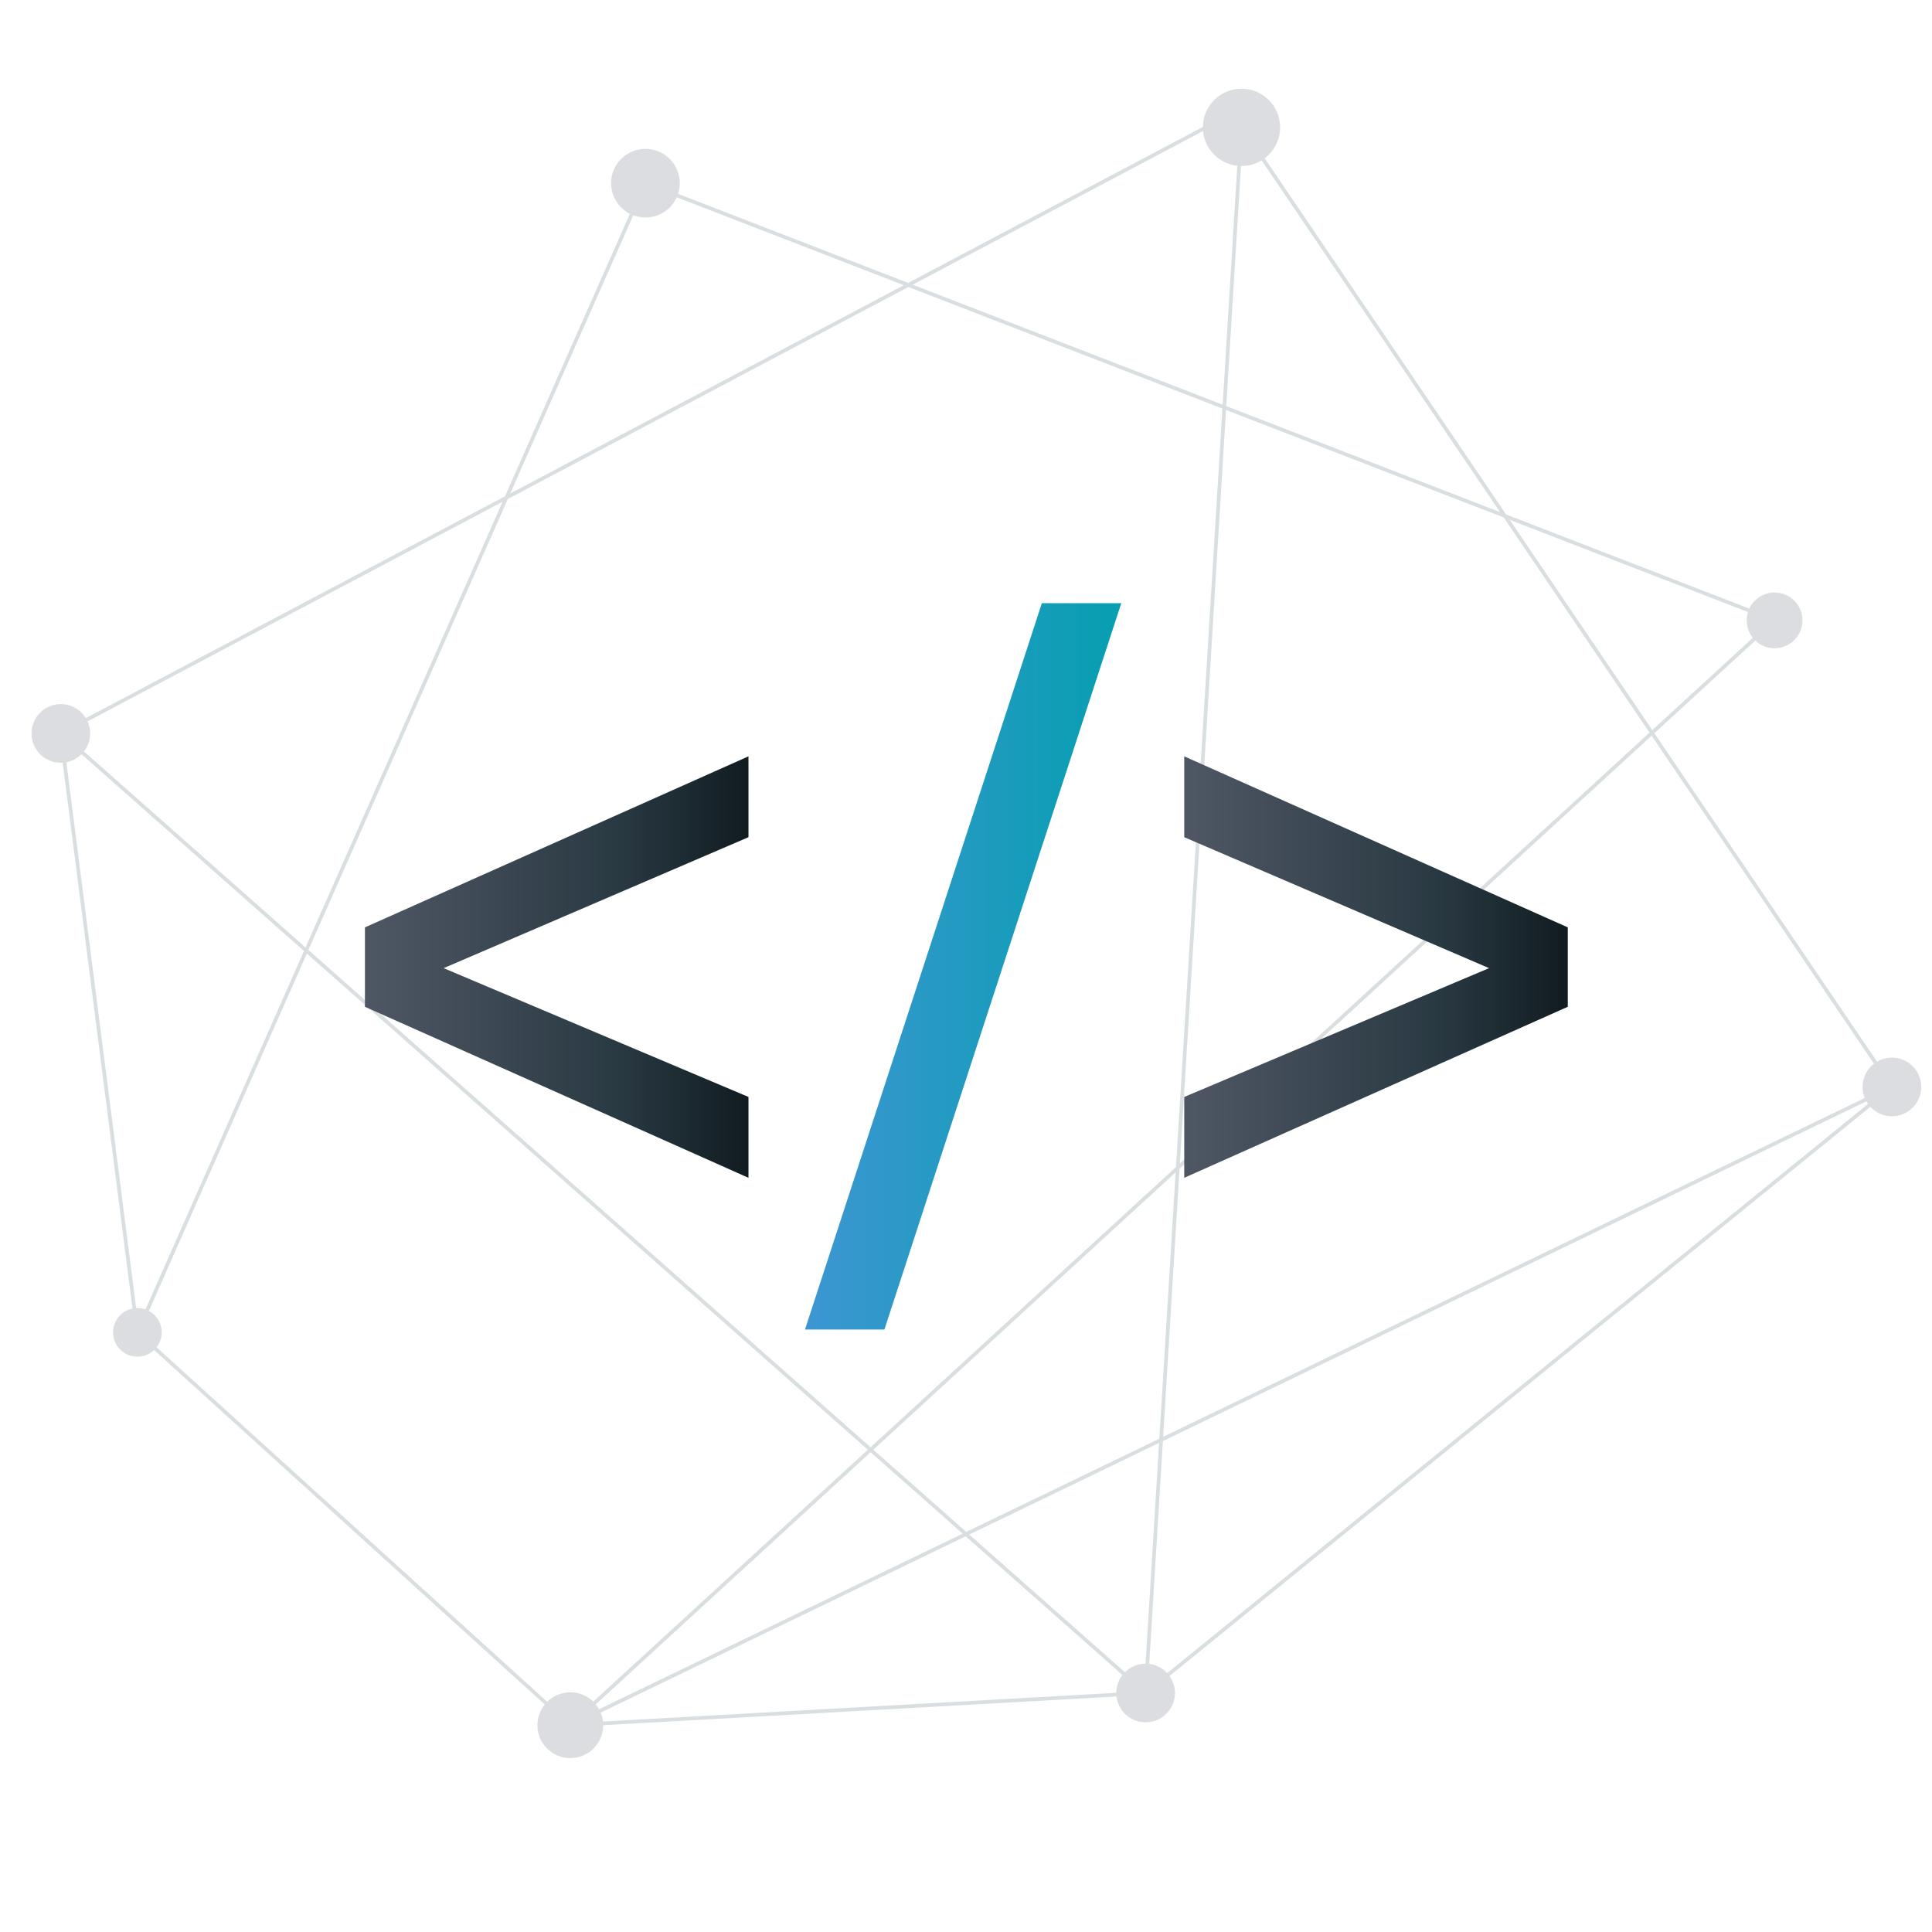
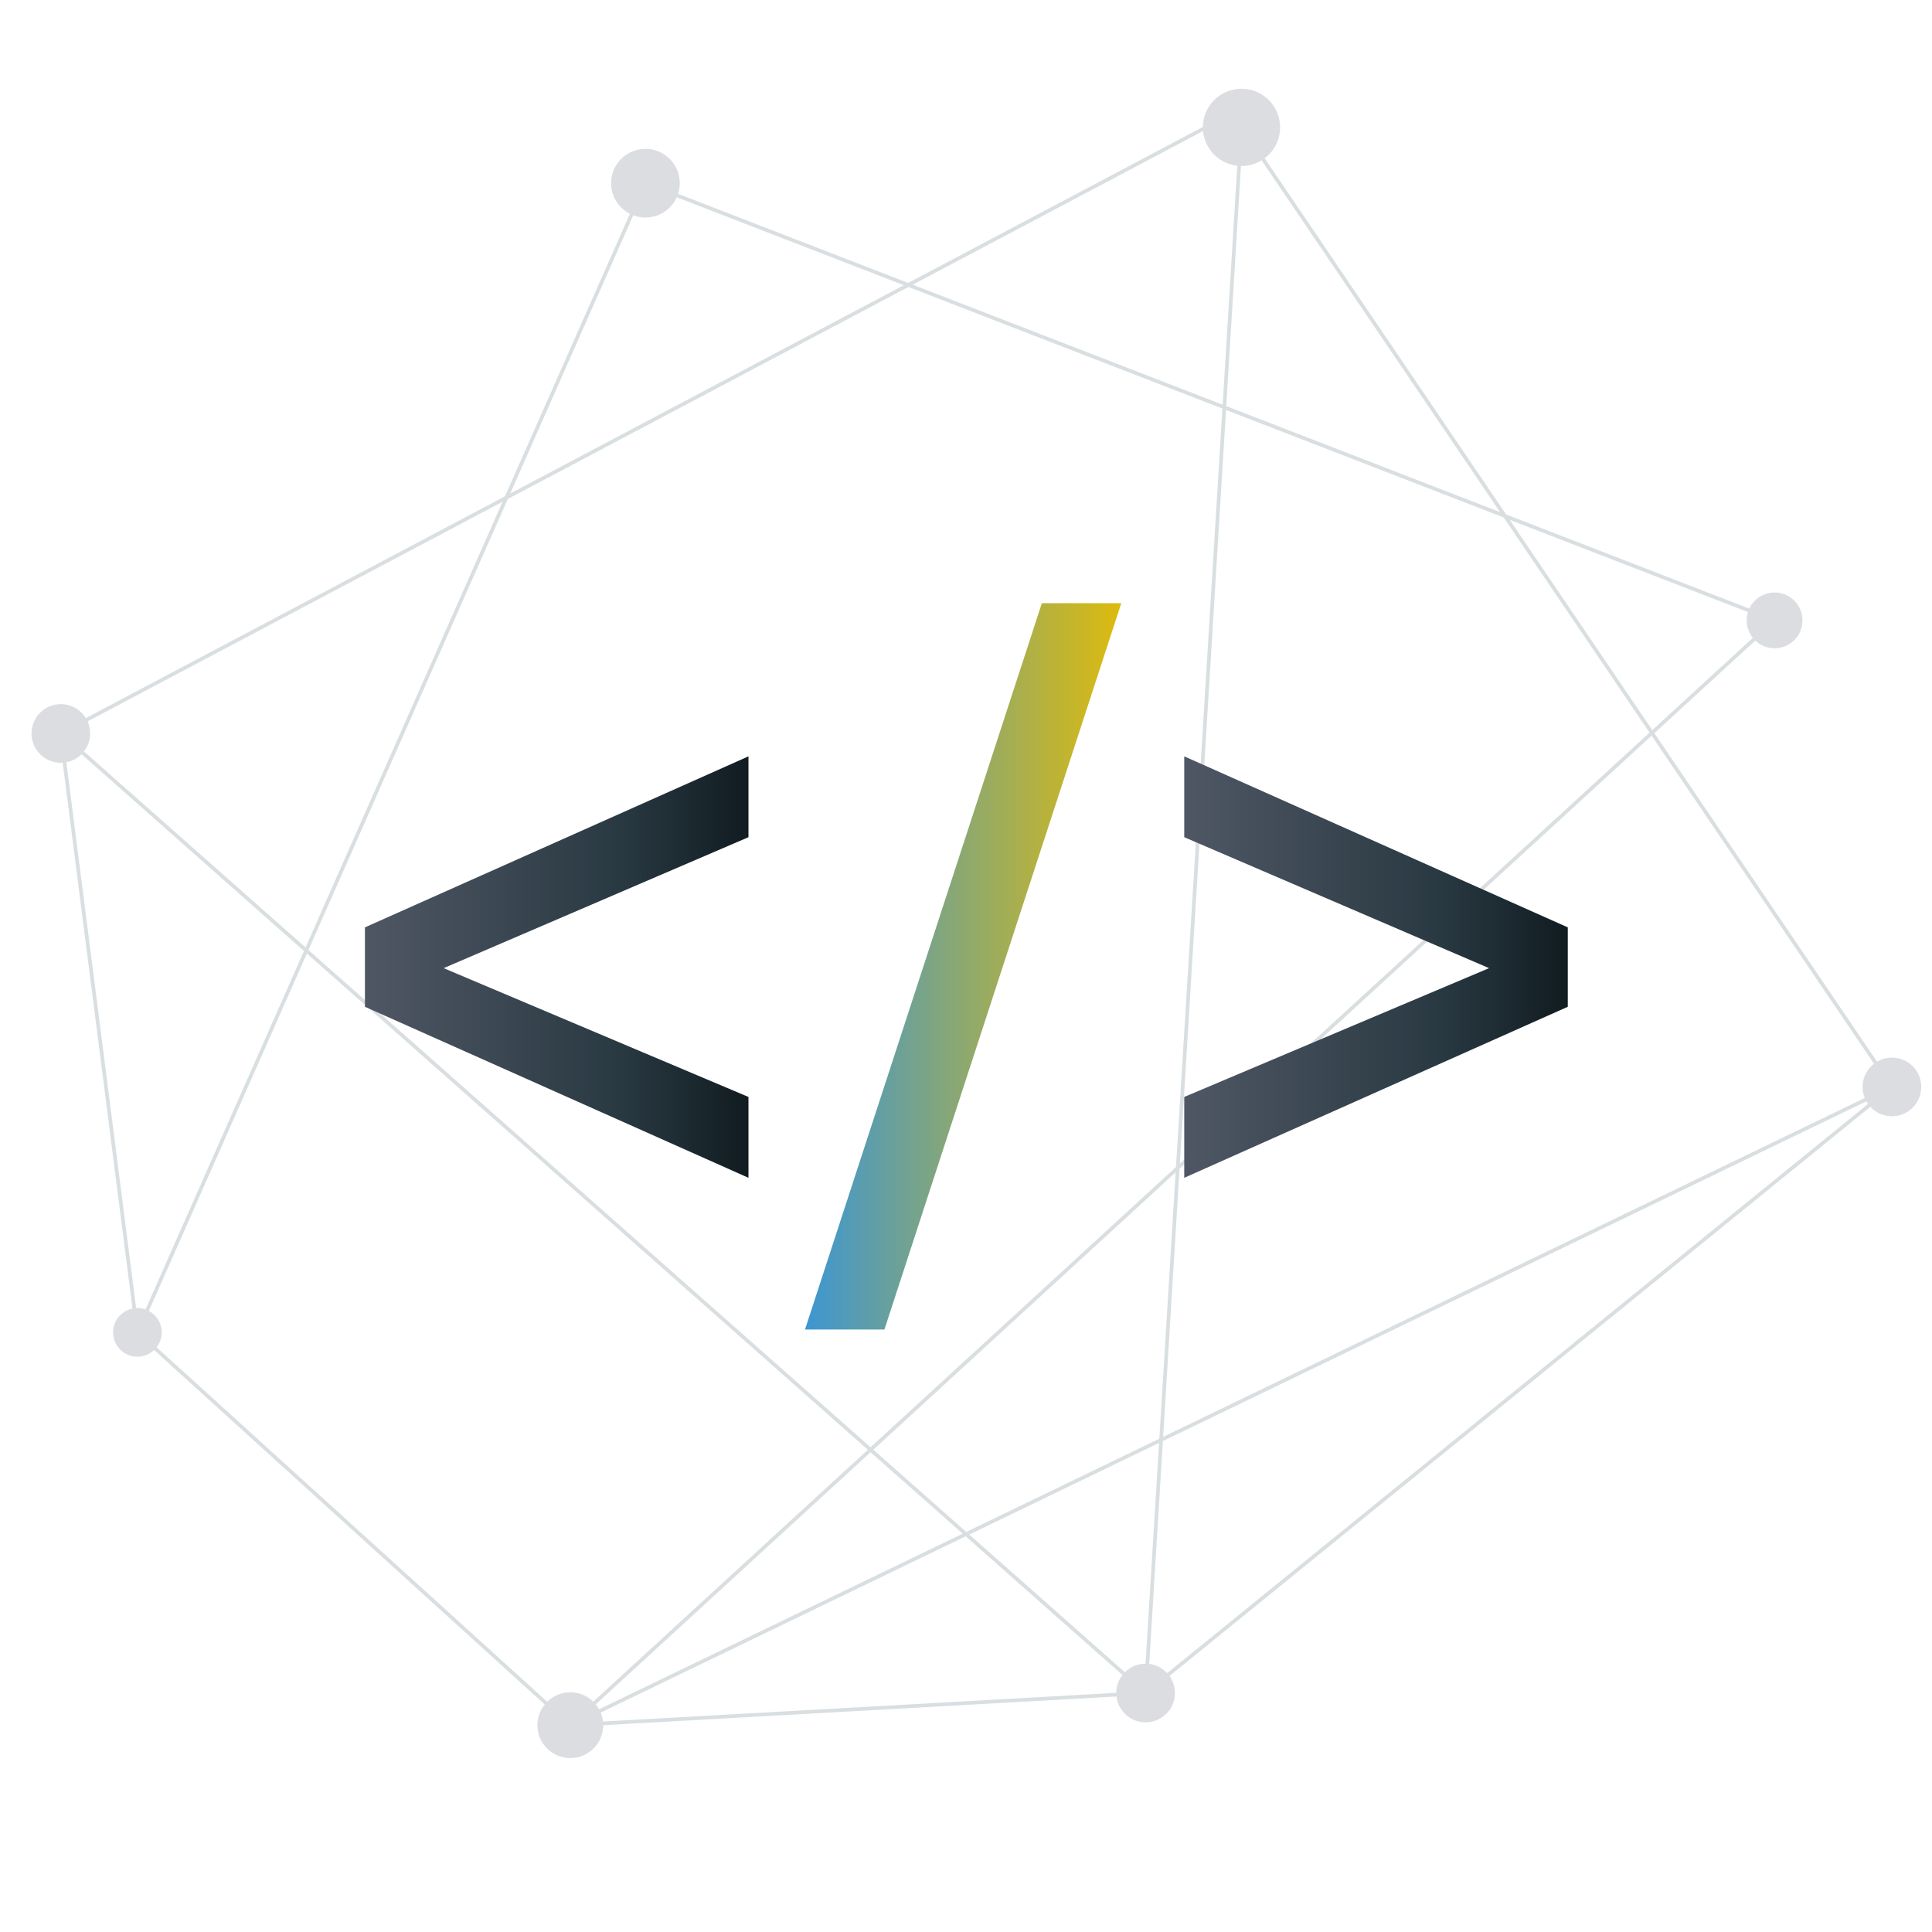
<svg xmlns="http://www.w3.org/2000/svg" version="1.1" id="Layer_1" x="0px" y="0px" width="270px" height="270px" viewBox="0 0 270 270" style="enable-background:new 0 0 270 270;" xml:space="preserve">
  <style type="text/css">
	.st0{opacity:0.2;}
	.st1{fill:none;stroke:#3F5D69;stroke-width:0.516;stroke-miterlimit:10;}
	.st2{fill:#4F5764;}
	.st3{fill:url(#SVGID_1_);}
	.st4{fill:url(#SVGID_2_);}
	.st5{fill:url(#SVGID_3_);}
</style>
  <g class="st0">
    <polyline class="st1" points="171,16.5 8.5,102.5 160.1,236.6 173.5,17.8 264.4,151.9 79.7,241.1 248,86.7 90.2,25.6 19.2,186.2     " />
    <polyline class="st1" points="264.4,151.9 160.1,236.6 79.7,241.1 19.2,186.2 8.5,102.5  " />
    <g>
      <circle class="st2" cx="264.4" cy="151.9" r="4.1" />
      <circle class="st2" cx="160.1" cy="236.6" r="4.1" />
      <circle class="st2" cx="79.7" cy="241.1" r="4.6" />
      <circle class="st2" cx="8.5" cy="102.5" r="4.1" />
      <circle class="st2" cx="19.2" cy="186.2" r="3.4" />
      <circle class="st2" cx="248" cy="86.7" r="3.9" />
      <circle class="st2" cx="90.2" cy="25.6" r="4.8" />
      <circle class="st2" cx="173.5" cy="17.8" r="5.4" />
    </g>
  </g>
  <g>
    <linearGradient id="SVGID_1_" gradientUnits="userSpaceOnUse" x1="50.958" y1="135.136" x2="104.538" y2="135.136">
      <stop offset="0" style="stop-color:#4F5764" />
      <stop offset="0.668" style="stop-color:#293942" />
      <stop offset="1" style="stop-color:#111C21" />
    </linearGradient>
    <path class="st3" d="M51,140.7v-11.1l53.6-23.9V117l-42.6,18.3l42.6,18v11.3L51,140.7z" />
    <linearGradient id="SVGID_2_" gradientUnits="userSpaceOnUse" x1="112.512" y1="135" x2="156.683" y2="135">
      <stop offset="0" style="stop-color:#3D96D2" />
-       <stop offset="1" style="stop-color:#069FB0" />
+       <stop offset="1" style="stop-color:#ddbb0d" />
    </linearGradient>
    <path class="st4" d="M112.5,185.8l33.1-101.5h11.1l-33.1,101.5H112.5z" />
    <linearGradient id="SVGID_3_" gradientUnits="userSpaceOnUse" x1="165.462" y1="135.136" x2="219.042" y2="135.136">
      <stop offset="0" style="stop-color:#4F5764" />
      <stop offset="0.668" style="stop-color:#293942" />
      <stop offset="1" style="stop-color:#111C21" />
    </linearGradient>
    <path class="st5" d="M165.5,164.6v-11.3l42.6-18L165.5,117v-11.3l53.6,23.9v11.1L165.5,164.6z" />
  </g>
</svg>
